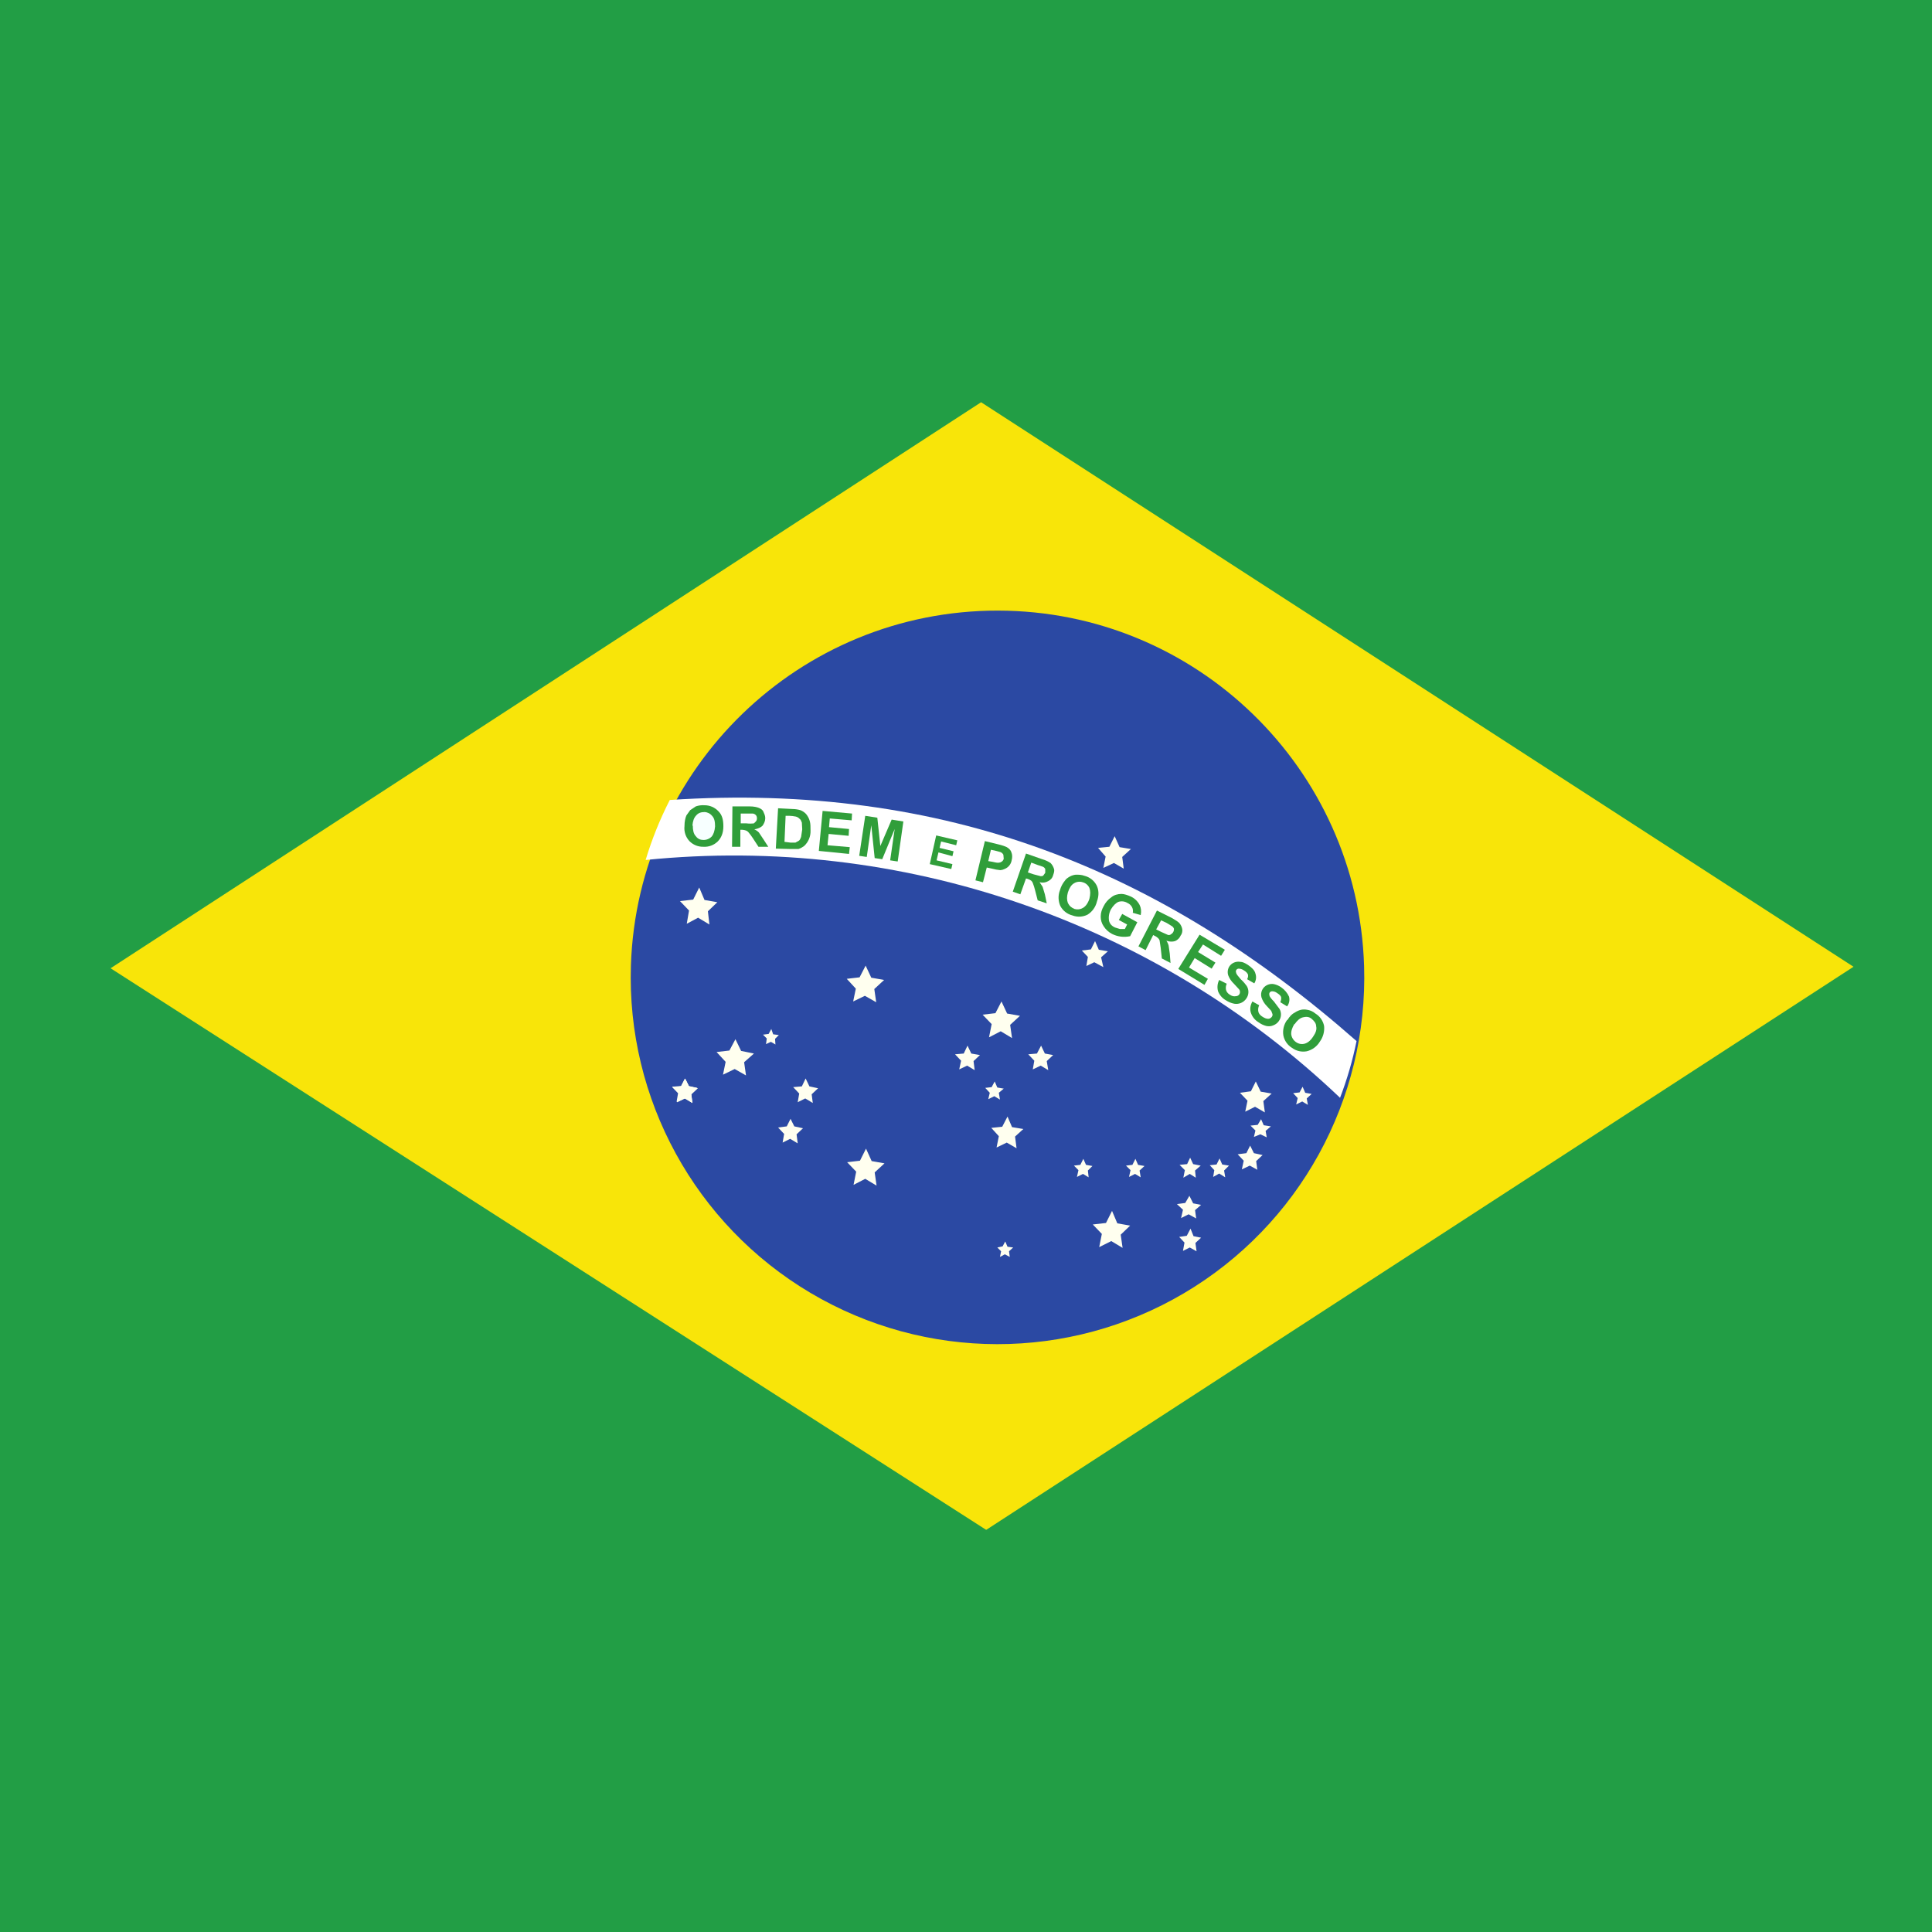
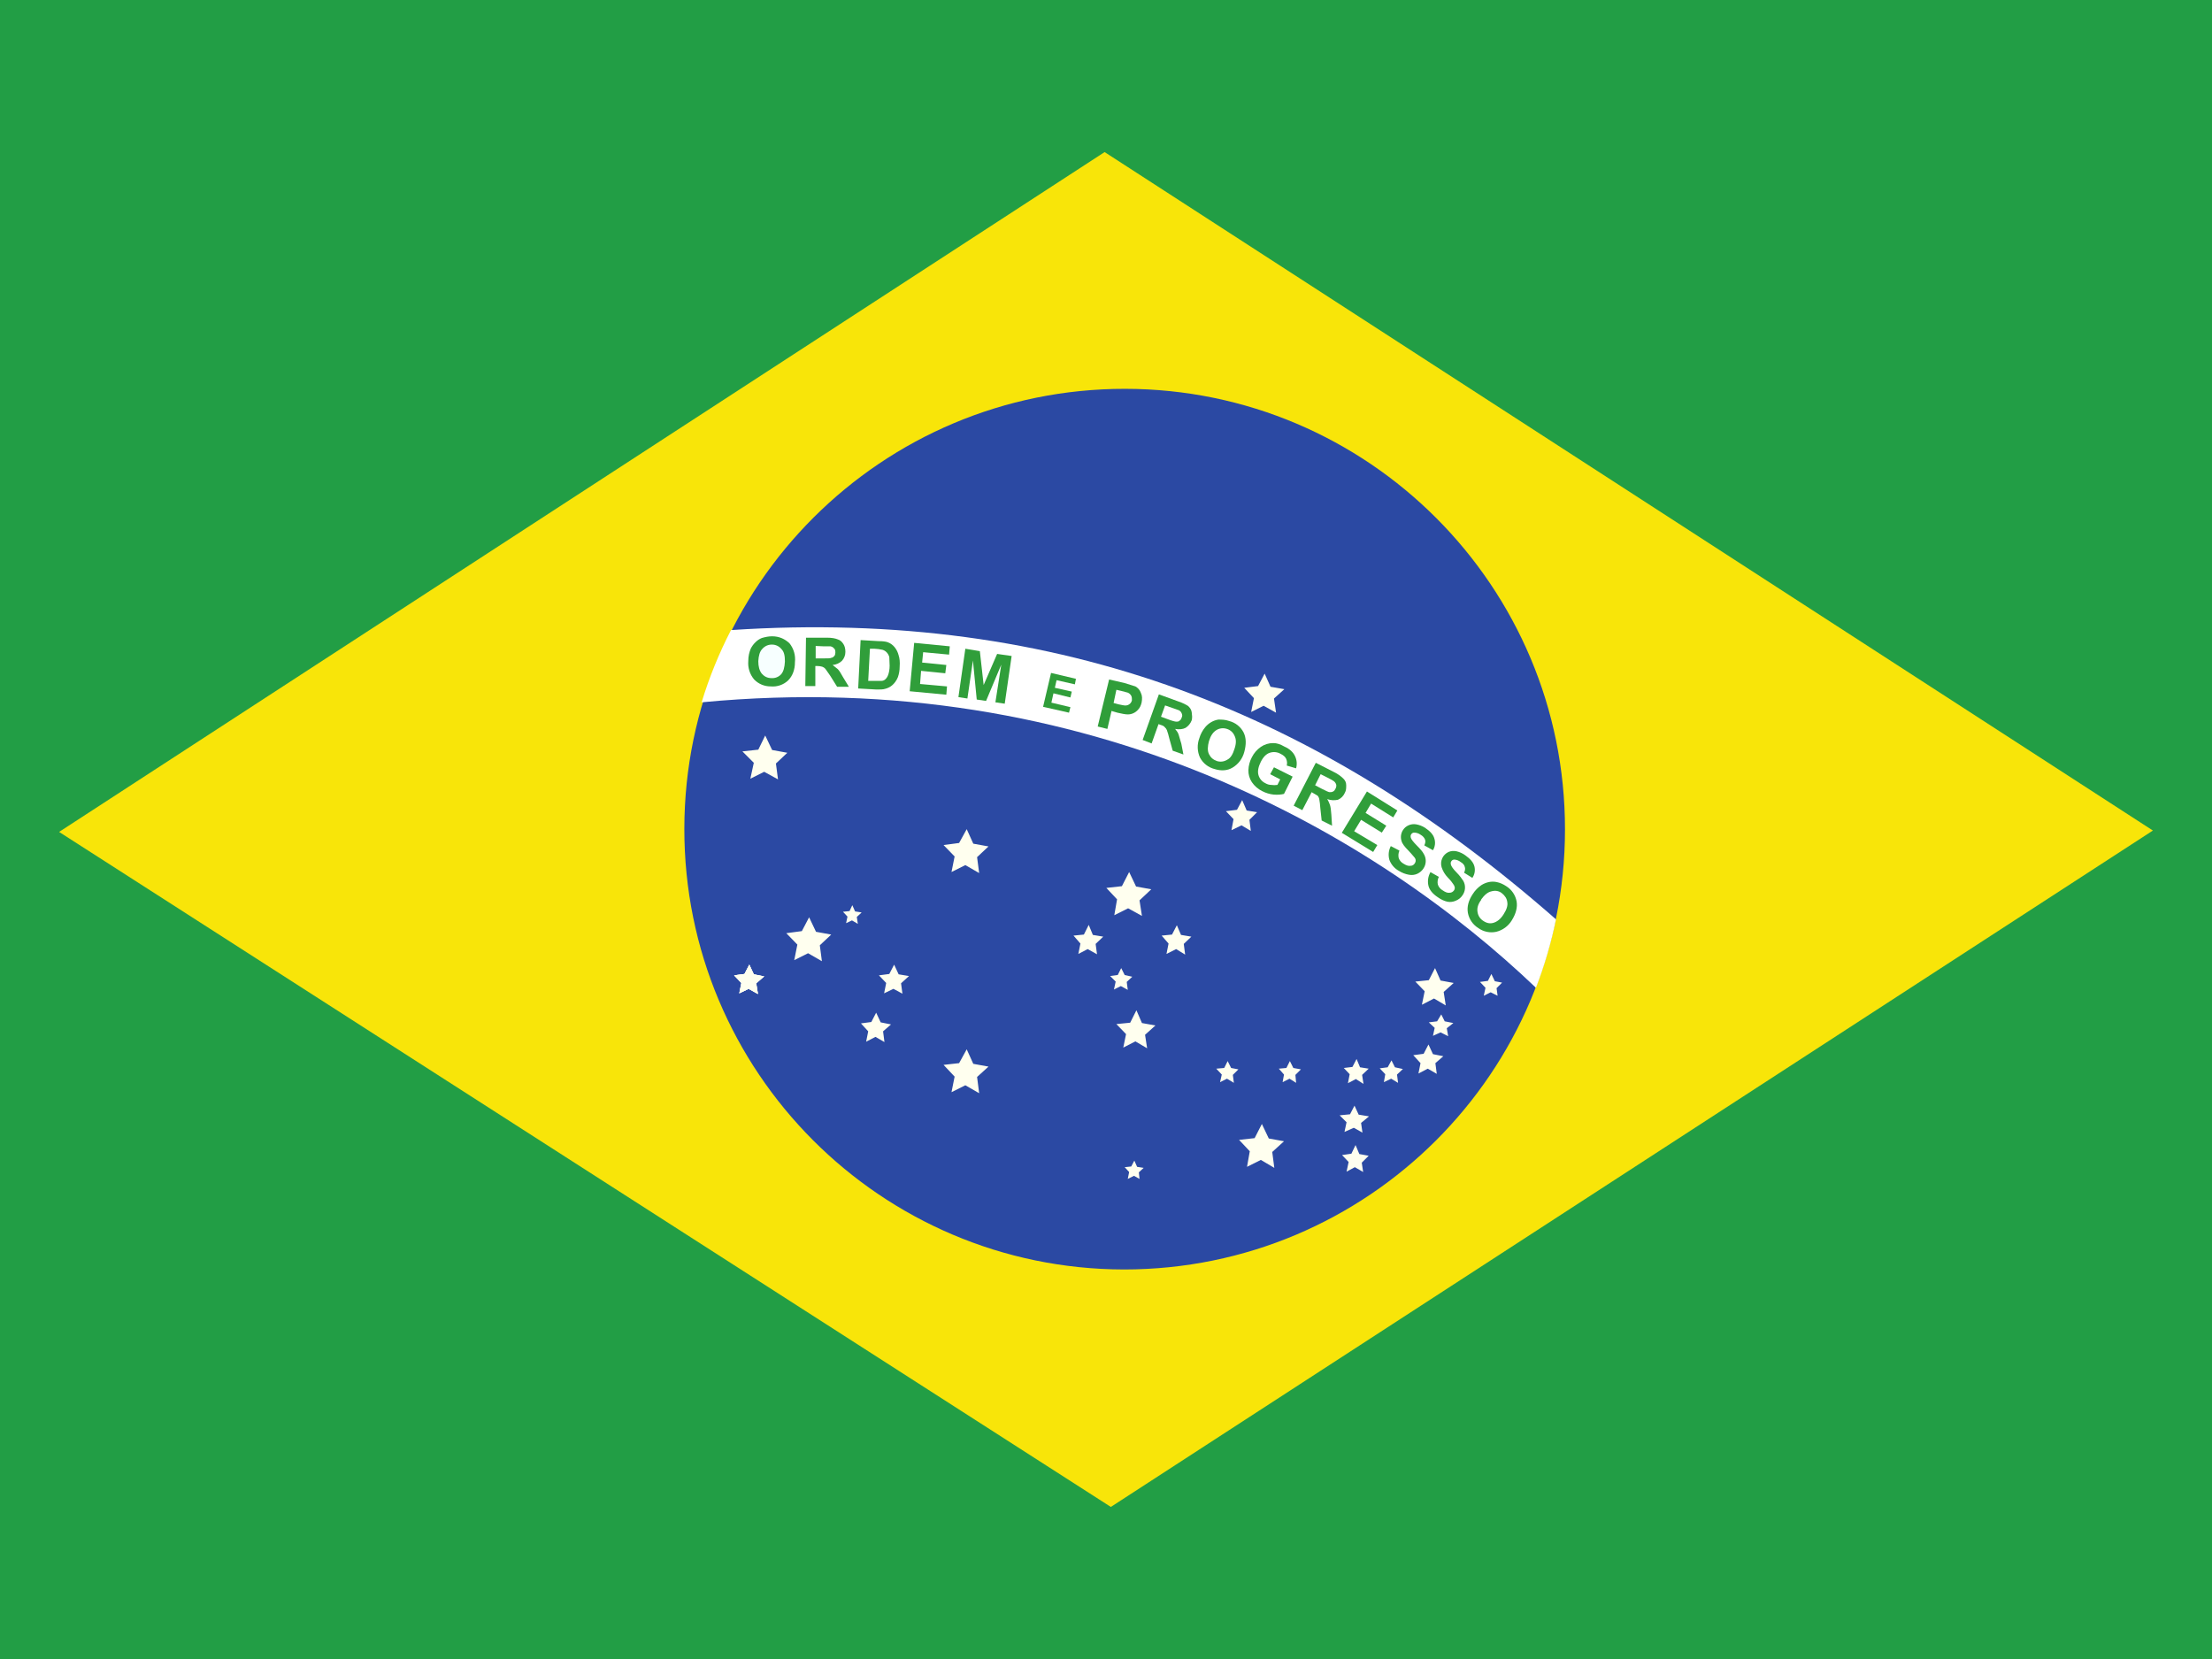
- <svg xmlns="http://www.w3.org/2000/svg" id="flag-icon-css-br" viewBox="0 0 512 512">
+ <svg xmlns="http://www.w3.org/2000/svg" id="flag-icon-css-br" viewBox="0 0 640 480">
  <g stroke-width="1pt">
-     <path fill="#229e45" fill-rule="evenodd" d="M0 0h512v512H0z" />
-     <path fill="#f8e509" fill-rule="evenodd" d="M261.4 405.4l229.8-149.2L260 106.6l-230.7 150 232 148.8z" />
-     <path fill="#2b49a3" fill-rule="evenodd" d="M361.5 256a97.2 97.2 0 11-194.3-.2 97.2 97.2 0 01194.3.2z" />
-     <path fill="#ffffef" fill-rule="evenodd" d="M232.3 314.2l-3-1.8-3.1 1.6.7-3.5-2.4-2.5 3.4-.4 1.6-3.2 1.5 3.3 3.4.6-2.6 2.4m65.7 20l-3-1.8-3.2 1.6.7-3.5-2.4-2.5 3.5-.4 1.6-3.2 1.4 3.3 3.4.6-2.5 2.4m-27.6-22.9l-2.6-1.5-2.7 1.3.6-3-2-2.2 2.9-.3 1.4-2.7 1.2 2.8 3 .5-2.2 2m66.2-6.4l-2.6-1.5-2.6 1.3.6-2.9-2-2.1 2.9-.4 1.3-2.6 1.3 2.7 2.9.5-2.2 2m-66.6-16.7l-3-1.8-3.1 1.6.7-3.5-2.4-2.5 3.4-.4 1.6-3.1 1.5 3.2 3.4.6-2.6 2.4M188 245l-3-1.8-3 1.6.6-3.5-2.4-2.5 3.5-.4 1.6-3.2 1.4 3.3 3.4.6-2.5 2.4m10.1 43.5l-3-1.7-3.1 1.5.7-3.4-2.4-2.6 3.4-.4 1.6-3 1.5 3.1 3.4.7-2.6 2.3m100.6-51.3l-2.6-1.5-2.8 1.3.6-3-2-2.3 3-.3 1.4-2.8 1.3 2.9 3 .5-2.3 2.1m-5 29.2L290 255l-2.1 1 .4-2.4-1.6-1.7 2.4-.3 1.1-2.2 1 2.3 2.4.4-1.8 1.6m-108.4 38.5l-2-1.2-2.1 1 .4-2.3-1.6-1.7 2.4-.2 1-2 1 2 2.3.5-1.7 1.6m152.6 11.5l-1.7-.8-1.7.7.4-1.7-1.3-1.3 1.9-.2.9-1.5.7 1.6 1.9.3-1.4 1.2" />
-     <path fill="#ffffef" fill-rule="evenodd" d="M183.5 292.3l-2-1.2-2.1 1 .5-2.3-1.7-1.7 2.3-.2 1.1-2 1 2 2.3.5-1.7 1.6" />
-     <path fill="#ffffef" fill-rule="evenodd" d="M183.5 292.3l-2-1.2-2.1 1 .5-2.3-1.7-1.7 2.3-.2 1.1-2 1 2 2.3.5-1.7 1.6m32.2 2.3l-2-1.2-2 1 .4-2.3-1.6-1.7 2.3-.2 1-2.1 1 2.1 2.3.5-1.7 1.6m-3.7 13l-2-1.2-2 1 .4-2.3-1.6-1.7 2.3-.3 1-2 1 2 2.3.5-1.7 1.6m66.7-17l-2-1.2-2.1 1 .4-2.3-1.6-1.7 2.3-.2 1.1-2.1 1 2.1 2.2.4-1.7 1.6m-19.1 2.4l-2-1.2-2.1 1 .5-2.3-1.6-1.7 2.3-.2 1-2.1 1 2.1 2.3.4-1.7 1.6m-52.5-4.4l-1.2-.7-1.3.6.2-1.5-1-1 1.5-.2.7-1.3.5 1.4 1.5.2-1 1M333.2 310l-2-1.1-2.1 1 .5-2.3-1.6-1.7 2.3-.3 1-2 1 2 2.3.5-1.7 1.6m-16 4.4l-1.6-1-1.7 1 .4-2-1.4-1.4 2-.2.8-1.7.8 1.7 2 .4-1.5 1.3m8 1.8l-1.6-1-1.6.9.3-1.8-1.2-1.3 1.8-.2.8-1.6.7 1.6 1.8.3-1.3 1.3m22.2-17.4l-1.5-.9-1.6.8.4-1.7-1.2-1.3 1.7-.2.8-1.5.7 1.6 1.7.3-1.3 1.2M317 322.9l-2-1.1-2 1 .5-2.2-1.6-1.5 2.2-.3 1.1-1.9 1 2 2.1.4-1.6 1.4m.4 10.9l-1.8-1-1.8.9.4-2.2-1.4-1.5 2-.3 1-1.9.8 2 2 .4-1.5 1.4M302.3 312l-1.5-.9-1.6.8.4-1.8-1.2-1.2 1.7-.2.8-1.6.7 1.6 1.7.3-1.3 1.2m-13.5 1.8l-1.5-.9-1.6.8.4-1.8-1.2-1.2 1.7-.2.8-1.6.7 1.6 1.7.3-1.2 1.2M265 291.4l-1.5-.9-1.6.8.4-1.7-1.2-1.3 1.7-.2.8-1.5.7 1.6 1.7.3-1.3 1.1m2.9 43.5l-1.3-.7-1.3.7.3-1.5-1-1 1.4-.3.7-1.3.6 1.4 1.5.2-1.1 1m-35.2-66l-3-1.7-3.1 1.5.7-3.4-2.4-2.6 3.4-.4 1.6-3.1 1.5 3.2 3.4.6-2.6 2.4" />
-     <path fill="#fff" fill-rule="evenodd" d="M355.1 291a95 95 0 004.4-15.1c-51.6-45.4-109.2-68.7-182-63.9a95 95 0 00-6.4 15.9 233 233 0 01184 63z" />
-     <path fill="#309e3a" d="M331.9 265.4l1.8 1a2.6 2.6 0 00-.2 1.8c.1.4.5.9 1 1.2.6.4 1.1.6 1.6.6.4 0 .8-.3 1-.6.1-.2.2-.4.1-.7l-.3-.8-1.2-1.3a5.9 5.9 0 01-1.4-2.3 2.8 2.8 0 011.6-3.3 2.9 2.9 0 011.7-.2 5.3 5.3 0 012 .9 6 6 0 012 2.4 3 3 0 01-.5 2.6l-1.8-1.1c.2-.5.3-1 .2-1.4-.1-.3-.5-.7-1-1-.5-.4-1-.5-1.4-.5a.8.8 0 00-.6.3.8.8 0 00-.1.7c0 .4.5 1 1.2 1.7l1.5 2a3 3 0 01-.2 3.2 3.1 3.1 0 01-1.4 1.1 3 3 0 01-1.9.2 6 6 0 01-2.1-1 4.6 4.6 0 01-2-2.5c-.3-.9-.2-1.9.4-3zm-8.8-5.7l2 1a2.6 2.6 0 00-.2 1.6c.1.5.5 1 1 1.3.6.4 1.1.5 1.6.4.4 0 .8-.2 1-.6a1 1 0 00.1-.6c0-.3-.1-.5-.4-.8l-1.2-1.3a6 6 0 01-1.5-2.2 2.8 2.8 0 01.3-2.4 2.8 2.8 0 011.2-1 3 3 0 011.7-.2c.6 0 1.2.3 2 .8 1 .7 1.8 1.4 2 2.3a3 3 0 01-.3 2.6l-1.9-1.1c.3-.5.3-1 .2-1.3-.2-.4-.5-.7-1-1a2.4 2.4 0 00-1.5-.5.8.8 0 00-.6.4.8.8 0 000 .7c0 .3.5.9 1.2 1.7.8.7 1.3 1.4 1.6 1.8a3 3 0 01-.1 3.3 3.2 3.2 0 01-3.2 1.4 6.1 6.1 0 01-2.2-.9 4.7 4.7 0 01-2.1-2.4 4.1 4.1 0 01.3-3zm-10.8-3l5.6-9 6.7 4-1 1.6-4.8-3-1.3 2 4.6 2.8-1 1.6-4.5-2.8-1.5 2.5 5 3-.9 1.6-6.9-4.2zm-15.8-12.9l.9-1.6 4 2.2-1.9 3.7a7.2 7.2 0 01-4.8-.6 5.8 5.8 0 01-2.2-2 4.5 4.5 0 01-.8-2.6c0-1 .3-1.9.8-2.8a6.1 6.1 0 012-2.3c.7-.6 1.7-.9 2.7-.9.7 0 1.6.3 2.5.7a5 5 0 012.3 2.2c.4.8.5 1.7.3 2.7l-2.1-.6a2.2 2.2 0 00-.2-1.5 2.5 2.5 0 00-1.2-1.1 2.9 2.9 0 00-2.4-.3c-.7.3-1.4 1-2 2a4.8 4.8 0 00-.5 3c.2.8.7 1.4 1.6 1.8l1.3.4h1.3l.6-1.2-2.2-1.2zm-68.8-17l1.6-10.6 3.2.5.8 7.5 3-7 3.1.5-1.5 10.6-2-.3 1.2-8.3-3.3 8-2-.3-.9-8.7-1.2 8.4-2-.3zm-10.7-1.3l1-10.6 7.8.7-.1 1.8-5.8-.5-.2 2.3 5.3.5-.1 1.8-5.3-.5-.3 3 5.9.5-.2 1.8-8-.8z" />
+     <path fill="#229e45" fill-rule="evenodd" d="M0 0h640v480H0z" />
+     <path fill="#f8e509" fill-rule="evenodd" d="M321.4 436l301.5-195.7L319.6 44 17.1 240.7 321.4 436z" />
+     <path fill="#2b49a3" fill-rule="evenodd" d="M452.8 240c0 70.3-57.1 127.3-127.6 127.3A127.4 127.4 0 11452.8 240z" />
+     <path fill="#ffffef" fill-rule="evenodd" d="M283.3 316.3l-4-2.3-4 2 .9-4.5-3.2-3.4 4.5-.5 2.2-4 1.9 4.2 4.4.8-3.3 3m86 26.3l-3.9-2.3-4 2 .8-4.5-3.1-3.3 4.5-.5 2.1-4.1 2 4.2 4.4.8-3.4 3.1m-36.2-30l-3.4-2-3.5 1.8.8-3.9-2.8-2.9 4-.4 1.8-3.6 1.6 3.7 3.9.7-3 2.7m87-8.5l-3.4-2-3.5 1.8.8-3.9-2.7-2.8 3.9-.4 1.8-3.5 1.6 3.6 3.8.7-2.9 2.6m-87.3-22l-4-2.2-4 2 .8-4.6-3.1-3.3 4.5-.5 2.1-4.1 2 4.2 4.4.8-3.4 3.2m-104.6-35l-4-2.2-4 2 1-4.6-3.3-3.3 4.6-.5 2-4.1 2 4.2 4.4.8-3.3 3.1m13.3 57.2l-4-2.3-4 2 .9-4.5-3.2-3.3 4.5-.6 2.1-4 2 4.2 4.4.8-3.3 3.1m132-67.3l-3.6-2-3.6 1.8.8-4-2.8-3 4-.5 1.9-3.6 1.7 3.8 4 .7-3 2.7m-6.7 38.3l-2.7-1.6-2.9 1.4.6-3.2-2.2-2.3 3.2-.4 1.5-2.8 1.3 3 3 .5-2.2 2.2m-142.2 50.4l-2.7-1.5-2.7 1.3.6-3-2.1-2.2 3-.4 1.4-2.7 1.3 2.8 3 .6-2.3 2M419 299.8l-2.2-1.1-2.2 1 .5-2.3-1.7-1.6 2.4-.3 1.2-2 1 2 2.5.5-1.9 1.5" />
+     <path fill="#ffffef" fill-rule="evenodd" d="M219.3 287.6l-2.7-1.5-2.7 1.3.6-3-2.1-2.2 3-.4 1.4-2.7 1.3 2.8 3 .6-2.3 2" />
+     <path fill="#ffffef" fill-rule="evenodd" d="M219.3 287.6l-2.7-1.5-2.7 1.3.6-3-2.1-2.2 3-.4 1.4-2.7 1.3 2.8 3 .6-2.3 2m42.3 3l-2.6-1.4-2.7 1.3.6-3-2.1-2.2 3-.4 1.4-2.7 1.3 2.8 3 .5-2.3 2.1m-4.8 17l-2.6-1.5-2.7 1.4.6-3-2.1-2.3 3-.4 1.4-2.7 1.3 2.8 3 .6-2.3 2m87.4-22.2l-2.6-1.6-2.8 1.4.6-3-2-2.3 3-.3 1.4-2.7 1.2 2.8 3 .5-2.2 2.1m-25.1 3l-2.7-1.5-2.7 1.4.6-3-2-2.3 3-.3 1.4-2.8 1.2 2.9 3 .5-2.2 2.1m-68.8-5.8l-1.7-1-1.7.8.4-1.9-1.3-1.4 1.9-.2.8-1.7.8 1.8 1.9.3-1.4 1.3m167.8 45.4l-2.6-1.5-2.7 1.4.6-3-2.1-2.3 3-.4 1.4-2.7 1.3 2.8 3 .6-2.3 2m-20.8 6l-2.2-1.4-2.3 1.2.5-2.6-1.7-1.8 2.5-.3 1.2-2.3 1 2.4 2.5.4-1.9 1.8m10.4 2.3l-2-1.2-2.1 1 .4-2.3-1.6-1.7 2.3-.3 1.1-2 1 2 2.3.5-1.7 1.6m29.1-22.8l-2-1-2 1 .5-2.3-1.6-1.7 2.3-.3 1-2 1 2.1 2.1.4-1.6 1.6m-38.8 41.8l-2.5-1.4-2.7 1.2.6-2.8-2-2 3-.3 1.3-2.5 1.2 2.6 3 .5-2.3 1.9m.6 14.2l-2.4-1.4-2.4 1.3.6-2.8-1.9-2 2.7-.4 1.2-2.5 1.1 2.6 2.7.5-2 2m-19-23.1l-1.9-1.2-2 1 .4-2.2-1.5-1.7 2.2-.2 1-2 1 2 2.2.4-1.6 1.6m-17.8 2.3l-2-1.2-2 1 .5-2.2-1.6-1.7 2.3-.2 1-2 1 2 2.1.4-1.6 1.6m-30.4-24.6l-2-1.1-2 1 .5-2.3-1.6-1.6 2.2-.3 1-2 1 2 2.2.5-1.6 1.5m3.7 57l-1.6-.9-1.8.9.4-2-1.3-1.4 1.9-.2.9-1.7.8 1.8 1.9.3-1.4 1.3m-46.2-86.6l-4-2.3-4 2 .9-4.5-3.2-3.3 4.5-.6 2.2-4 1.9 4.2 4.4.8-3.3 3.1" />
+     <path fill="#fff" fill-rule="evenodd" d="M444.4 285.8a124.6 124.6 0 005.8-19.8c-67.8-59.5-143.3-90-238.7-83.7a124.5 124.5 0 00-8.5 20.9c113-10.8 196 39.2 241.4 82.6z" />
+     <path fill="#309e3a" d="M414 252.4l2.3 1.3a3.4 3.4 0 00-.3 2.2 3 3 0 001.4 1.7c.7.5 1.4.8 2 .7.6 0 1-.3 1.3-.7a1.3 1.3 0 00.2-.9 2.3 2.3 0 00-.5-1c-.2-.3-.7-1-1.5-1.8a7.7 7.7 0 01-1.8-3 3.7 3.7 0 012-4.4 3.8 3.8 0 012.3-.2 7 7 0 012.6 1.2c1.4 1 2.3 2 2.6 3.2a4.1 4.1 0 01-.6 3.3l-2.4-1.5c.3-.6.4-1.2.2-1.7-.1-.5-.5-1-1.2-1.4a3.2 3.2 0 00-1.8-.7 1 1 0 00-.9.5c-.2.3-.2.6-.1 1s.6 1.2 1.6 2.2c1 1 1.6 1.9 2 2.5a3.9 3.9 0 01-.3 4.2 4.1 4.1 0 01-1.9 1.5 4 4 0 01-2.4.3c-.9-.2-1.8-.6-2.8-1.3-1.5-1-2.4-2.1-2.7-3.3a5.4 5.4 0 01.6-4zm-11.6-7.6l2.5 1.3a3.4 3.4 0 00-.2 2.2 3 3 0 001.4 1.6c.8.5 1.4.7 2 .6.6 0 1-.3 1.3-.8a1.3 1.3 0 00.2-.8c0-.3-.2-.7-.5-1a34.6 34.6 0 00-1.6-1.8c-1.1-1.1-1.8-2-2-2.8a3.7 3.7 0 01.4-3.1 3.6 3.6 0 011.6-1.4 3.8 3.8 0 012.2-.3 7 7 0 012.6 1c1.5 1 2.4 2 2.7 3.1a4.1 4.1 0 01-.4 3.4l-2.5-1.4c.3-.7.4-1.2.2-1.7s-.6-1-1.3-1.4a3.2 3.2 0 00-1.9-.6 1 1 0 00-.8.5c-.2.3-.2.6-.1 1s.7 1.2 1.7 2.2c1 1 1.7 1.8 2 2.4a3.9 3.9 0 010 4.2 4.2 4.2 0 01-1.8 1.6 4 4 0 01-2.4.3 8 8 0 01-2.9-1.1 6 6 0 01-2.8-3.2 5.4 5.4 0 01.4-4zm-14.2-3.8l7.3-12 8.8 5.5-1.2 2-6.4-4-1.6 2.7 6 3.7-1.3 2-6-3.7-2 3.3 6.7 4-1.2 2-9-5.5zm-20.7-17l1.1-2 5.4 2.7-2.5 5c-.8.2-1.8.3-3 .2a9.4 9.4 0 01-3.3-1 7.7 7.7 0 01-3-2.6 6 6 0 01-1-3.5 8.6 8.6 0 011-3.7 8 8 0 012.6-3 6.2 6.2 0 013.6-1.1c1 0 2 .3 3.2 1 1.6.7 2.6 1.7 3.1 2.8a5 5 0 01.3 3.5l-2.7-.8a3 3 0 00-.2-2c-.3-.6-.8-1-1.6-1.4a3.8 3.8 0 00-3.1-.3c-1 .3-1.9 1.2-2.6 2.6-.7 1.4-1 2.7-.7 3.8a3.7 3.7 0 002 2.4c.5.3 1.1.5 1.7.5a6 6 0 001.8 0l.8-1.6-2.9-1.5zm-90.2-22.3l2-14 4.2.7 1.1 9.8 3.9-9 4.2.6-2 13.8-2.7-.4 1.7-10.9-4.4 10.5-2.7-.4-1.1-11.3-1.6 11-2.6-.4zm-14.1-1.7l1.3-14 10.3 1-.2 2.4-7.5-.7-.3 3 7 .7-.3 2.4-7-.7-.3 3.8 7.8.7-.2 2.4-10.6-1z" />
    <g stroke-opacity=".5">
-       <path fill="#309e3a" d="M181.4 218.8c0-1 .2-2 .5-2.7l1-1.4 1.5-1a5.8 5.8 0 012.3-.3 5 5 0 013.7 1.6c1 1 1.3 2.3 1.3 4 0 1.8-.6 3.1-1.5 4a5 5 0 01-3.8 1.4 5 5 0 01-3.7-1.5 5 5 0 01-1.3-4z" />
-       <path fill="#f7ffff" d="M183.6 218.8c0 1.2.2 2.2.8 2.8.5.7 1.2 1 2 1a3 3 0 002.2-.9c.5-.6.8-1.5.9-2.7 0-1.3-.2-2.2-.8-2.8a2.7 2.7 0 00-2-1c-1 0-1.7.3-2.2.9-.6.6-.9 1.5-1 2.7z" />
+       <path fill="#309e3a" d="M216.5 191.3c0-1.5.3-2.6.7-3.6a6.7 6.7 0 011.4-1.9 5.4 5.4 0 011.8-1.2c1-.3 2-.5 3-.5 2.1 0 3.7.8 5 2a7.4 7.4 0 011.6 5.5c0 2.2-.7 4-2 5.3a6.5 6.5 0 01-5 1.7 6.6 6.6 0 01-4.8-2 7.3 7.3 0 01-1.7-5.3z" />
+       <path fill="#f7ffff" d="M219.4 191.3c0 1.5.3 2.7 1 3.6.7.8 1.6 1.3 2.8 1.3a3.5 3.5 0 002.8-1.1c.7-.8 1-2 1.1-3.7 0-1.6-.2-2.8-1-3.6a3.5 3.5 0 00-2.7-1.3 3.6 3.6 0 00-2.8 1.2c-.8.8-1.1 2-1.2 3.6z" />
    </g>
    <g stroke-opacity=".5">
-       <path fill="#309e3a" d="M194 224.4l.1-10.7h4.5c1.2 0 2 .2 2.5.4s1 .5 1.2 1 .5 1 .5 1.7c0 .8-.3 1.4-.7 2-.5.5-1.2.8-2.2 1 .5.2.9.5 1.2.8l1.2 1.8 1.3 2H201l-1.5-2.3a16 16 0 00-1.2-1.6 1.6 1.6 0 00-.6-.4 3.5 3.5 0 00-1-.2h-.5v4.5H194z" />
-       <path fill="#fff" d="M196.2 218.2h1.6a8.1 8.1 0 002 0l.5-.5c.2-.2.3-.5.3-.8 0-.4-.1-.7-.3-.9a1.3 1.3 0 00-.8-.4h-3.2v2.6z" />
+       <path fill="#309e3a" d="M233 198.5l.2-14h6c1.5 0 2.5.2 3.2.5.7.2 1.2.7 1.6 1.3s.6 1.4.6 2.3a3.8 3.8 0 01-1 2.6 4.5 4.5 0 01-2.7 1.2l1.5 1.2c.4.4.9 1.2 1.5 2.3l1.7 2.8h-3.4l-2-3.2-1.4-2a2.1 2.1 0 00-.9-.6 5 5 0 00-1.4-.2h-.6v5.8H233z" />
+       <path fill="#fff" d="M236 190.5h2c1.4 0 2.3 0 2.6-.2.3 0 .6-.3.8-.5s.3-.7.3-1c0-.6-.1-1-.4-1.2-.2-.3-.6-.5-1-.6h-2l-2.3-.1v3.5z" />
    </g>
    <g stroke-opacity=".5">
-       <path fill="#309e3a" d="M206.2 214.2l3.9.2a7.6 7.6 0 012 .3 4 4 0 011.5 1 5 5 0 011 1.9c.2.7.2 1.5.2 2.5a5.3 5.3 0 01-1.7 4.1c-.4.3-.9.6-1.5.8h-2l-4-.1.6-10.7z" />
-       <path fill="#fff" d="M208.2 216.1l-.3 7 1.6.2h1.3l.9-.5c.3-.2.4-.5.6-1l.3-2-.1-1.8c-.2-.5-.3-.8-.6-1a2 2 0 00-1-.6 9.6 9.6 0 00-1.7-.2h-1z" />
+       <path fill="#309e3a" d="M249 185.2l5.2.3c1.1 0 2 .1 2.6.3a4.7 4.7 0 012 1.4 6 6 0 011.2 2.4c.3.9.4 2 .3 3.3a9.3 9.3 0 01-.5 3c-.4 1-1 1.8-1.7 2.4a5 5 0 01-2 1c-.6.2-1.5.2-2.5.2l-5.3-.3.7-14z" />
+       <path fill="#fff" d="M251.7 187.7l-.5 9.3h3.8c.5 0 .9-.2 1.2-.5.3-.3.6-.7.8-1.3.2-.6.4-1.5.4-2.6l-.1-2.5a3.2 3.2 0 00-.8-1.4 2.7 2.7 0 00-1.2-.7 13 13 0 00-2.3-.3h-1.3z" />
    </g>
    <g stroke-opacity=".5">
-       <path fill="#309e3a" d="M258.5 233.3l2.5-10.4 3.3.8c1.3.3 2.1.6 2.5.8.5.3 1 .7 1.2 1.3.3.7.3 1.4.1 2.2a3 3 0 01-1.9 2.3 3 3 0 01-1.1.3 12 12 0 01-2.2-.4l-1.4-.3-1 3.9-2-.5z" />
-       <path fill="#fff" d="M262.6 225.2l-.7 3 1.2.2c.8.2 1.4.3 1.7.2a1.4 1.4 0 001.2-1l-.1-1.1a1.5 1.5 0 00-.8-.7l-1.5-.4-1-.2z" />
+       <path fill="#309e3a" d="M317.6 210.2l3.3-13.6 4.4 1 3.2 1c.7.4 1.3 1 1.6 1.9.4.8.4 1.7.2 2.8-.2.8-.5 1.5-1 2a3.9 3.9 0 01-3 1.4c-.7 0-1.7-.2-3-.5l-1.7-.5-1.2 5.2-2.8-.7z" />
+       <path fill="#fff" d="M323 199.6l-.8 3.8 1.5.4c1 .2 1.8.4 2.2.3a1.9 1.9 0 001.6-1.5c0-.5 0-.9-.2-1.3a2 2 0 00-1-.9l-1.9-.5-1.3-.3z" />
    </g>
    <g stroke-opacity=".5">
-       <path fill="#309e3a" d="M268.4 236.3l3.5-10.1 4.3 1.5a8 8 0 012.2 1c.4.4.7.9.9 1.5s0 1.1-.2 1.7c-.2.8-.7 1.3-1.3 1.6a3 3 0 01-2.3.3l.8 1.2.6 2 .5 2.4-2.4-.8-.7-2.7a14.5 14.5 0 00-.6-1.9 1.6 1.6 0 00-.4-.6 3.4 3.4 0 00-1-.5l-.4-.1-1.5 4.2-2-.7z" />
-       <path fill="#fff" d="M272.4 231.2l1.5.5 1.9.5c.3 0 .5 0 .7-.2l.5-.7v-1a1.3 1.3 0 00-.6-.6l-1.5-.5-1.6-.6-.9 2.6z" />
+       <path fill="#309e3a" d="M330.6 214.1l4.7-13.2 5.5 2c1.5.5 2.4 1 3 1.4.5.5.9 1 1 1.8s.2 1.5 0 2.3c-.4 1-1 1.7-1.8 2.2-.8.4-1.8.5-3 .3.4.5.8 1 1 1.6l.8 2.7.6 3.1-3.1-1.1-1-3.6a19.5 19.5 0 00-.7-2.4 2.1 2.1 0 00-.6-.8c-.2-.3-.6-.5-1.3-.7l-.5-.2-2 5.6-2.6-1z" />
+       <path fill="#fff" d="M336 207.4l1.9.7c1.3.5 2.1.7 2.5.7.3 0 .6 0 .9-.3.3-.2.5-.5.6-.9.2-.4.2-.8 0-1.2a1.7 1.7 0 00-.8-.9l-2-.7-2-.7-1.2 3.3z" />
    </g>
    <g stroke-opacity=".5">
-       <path fill="#309e3a" d="M280.9 235.9a6.8 6.8 0 011.3-2.5c.3-.5.8-.8 1.3-1.1a4.2 4.2 0 011.6-.5c.7 0 1.5 0 2.3.3a5 5 0 013.2 2.5c.6 1.2.7 2.7.1 4.3a5.6 5.6 0 01-2.5 3.5 5 5 0 01-4 .2 5 5 0 01-3.2-2.5 5.5 5.5 0 01-.1-4.2z" />
-       <path fill="#fff" d="M283 236.5c-.3 1.1-.3 2 0 2.8.4.8 1 1.3 1.8 1.6.8.2 1.5.1 2.2-.3.7-.4 1.3-1.2 1.7-2.4.3-1.2.3-2.1 0-2.9a2.7 2.7 0 00-1.8-1.5 2.7 2.7 0 00-2.3.3c-.7.4-1.2 1.2-1.6 2.4z" />
+       <path fill="#309e3a" d="M347 213.6a9 9 0 011.7-3.2 6.6 6.6 0 011.8-1.5 6 6 0 012-.7c1 0 2 0 3.1.4a6.5 6.5 0 014.2 3.3c.8 1.6.8 3.5.2 5.7a7.4 7.4 0 01-3.4 4.5c-1.5.9-3.3 1-5.2.4a6.6 6.6 0 01-4.2-3.3 7.3 7.3 0 01-.2-5.6z" />
+       <path fill="#fff" d="M349.8 214.4c-.4 1.5-.5 2.8 0 3.8s1.2 1.6 2.3 2c1 .3 2 .2 3-.4 1-.5 1.6-1.6 2.1-3.2.5-1.5.5-2.7 0-3.7a3.5 3.5 0 00-2.2-2 3.6 3.6 0 00-3 .3c-1 .6-1.7 1.6-2.2 3.2z" />
    </g>
    <g stroke-opacity=".5">
-       <path fill="#309e3a" d="M301.7 250.8l4.9-9.5 4 2c1 .6 1.7 1 2 1.4.4.5.6 1 .7 1.5s0 1.2-.4 1.7c-.3.7-.8 1.2-1.5 1.5-.7.2-1.4.2-2.3-.1.3.4.5.9.6 1.3l.3 2.1.2 2.5-2.3-1.2-.3-2.8-.3-2a1.6 1.6 0 00-.4-.6 3.5 3.5 0 00-.9-.6l-.4-.2-2 4-1.9-1z" />
-       <path fill="#fff" d="M306.4 246.3l1.4.7 1.8.8c.3 0 .5 0 .7-.2a1.5 1.5 0 00.8-1.5 1.3 1.3 0 00-.6-.7 21 21 0 00-1.3-.8l-1.5-.7-1.3 2.4z" />
+       <path fill="#309e3a" d="M374.3 233.1l6.4-12.4 5.3 2.7a10 10 0 012.7 1.9c.5.5.8 1.1.8 1.9s0 1.5-.4 2.2a3.8 3.8 0 01-2 2c-1 .2-2 .2-3.1-.2.4.6.6 1.2.8 1.7.2.6.3 1.5.4 2.8l.2 3.2-3-1.5-.4-3.7a20 20 0 00-.3-2.5 2 2 0 00-.5-1l-1.2-.7-.5-.3-2.7 5.2-2.5-1.3z" />
+       <path fill="#fff" d="M380.5 227.2l1.9 1c1.2.6 2 1 2.3 1 .3 0 .7 0 1-.2.3-.1.5-.4.7-.8.2-.4.3-.8.2-1.2a2 2 0 00-.7-1 23.7 23.7 0 00-1.8-1l-2-1-1.6 3.2z" />
    </g>
    <g stroke-opacity=".5">
-       <path fill="#309e3a" d="M341.2 270.3c.6-1 1.2-1.6 2-2a5 5 0 011.6-.7 4.2 4.2 0 011.6 0c.7.1 1.5.4 2.2 1a5 5 0 012.3 3.3 6 6 0 01-1.1 4.1 5.6 5.6 0 01-3.5 2.6 5 5 0 01-3.9-.9 5 5 0 01-2.3-3.3 5.5 5.5 0 011-4.1z" />
-       <path fill="#fff" d="M343 271.4c-.6 1-.9 2-.8 2.8a3 3 0 001.3 2 2.7 2.7 0 002.2.4c.8-.2 1.6-.8 2.3-1.9.7-1 1-1.9.8-2.7 0-.8-.5-1.4-1.2-2s-1.5-.6-2.3-.4c-.8.2-1.5.8-2.2 1.8z" />
+       <path fill="#309e3a" d="M426.1 258.7a8.9 8.9 0 012.5-2.6 6.6 6.6 0 012.2-.9 5.5 5.5 0 012.2 0c1 .2 1.9.6 2.8 1.2a6.6 6.6 0 013 4.4c.3 1.7-.2 3.6-1.4 5.5a7.3 7.3 0 01-4.5 3.3 6.5 6.5 0 01-5.2-1.1 6.6 6.6 0 01-3-4.4c-.3-1.8.2-3.6 1.4-5.4z" />
+       <path fill="#fff" d="M428.6 260.3c-1 1.3-1.3 2.5-1.1 3.6a3.6 3.6 0 001.6 2.5c1 .7 2 .9 3 .6 1-.3 2-1 2.9-2.4.9-1.4 1.3-2.6 1.1-3.6-.1-1-.7-1.9-1.6-2.6s-2-.8-3-.5c-1 .2-2 1-3 2.4z" />
    </g>
-     <path fill="#309e3a" d="M246.4 229l1.7-7.6 5.6 1.3-.3 1.3-4-1-.4 1.7 3.7.9-.3 1.3-3.7-1-.5 2.1 4.2 1-.3 1.3-5.7-1.3z" />
+     <path fill="#309e3a" d="M301.8 204.5l2.3-9.8 7.2 1.7-.3 1.6-5.3-1.2-.5 2.2 4.9 1.1-.4 1.7-4.9-1.2-.6 2.7 5.5 1.3-.4 1.6-7.5-1.7z" />
  </g>
</svg>
